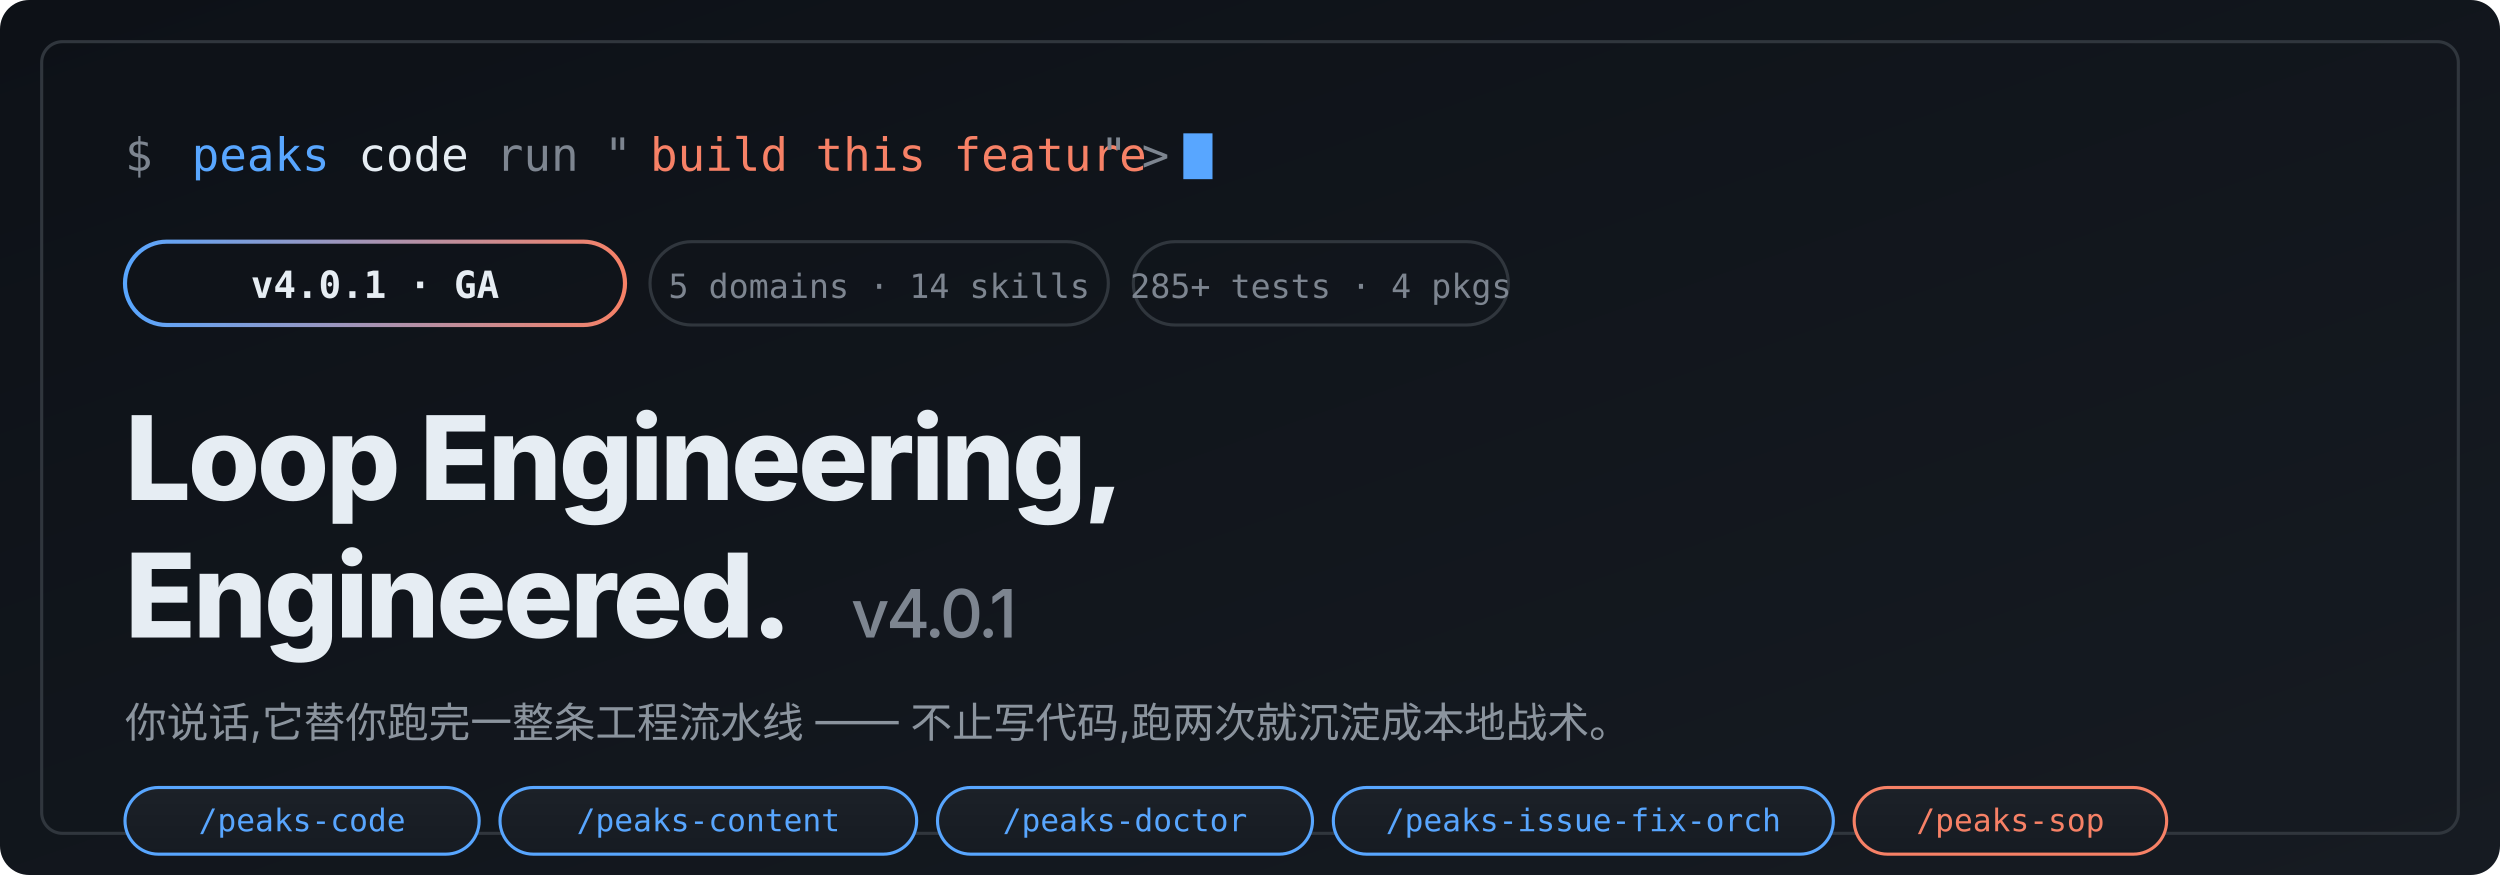
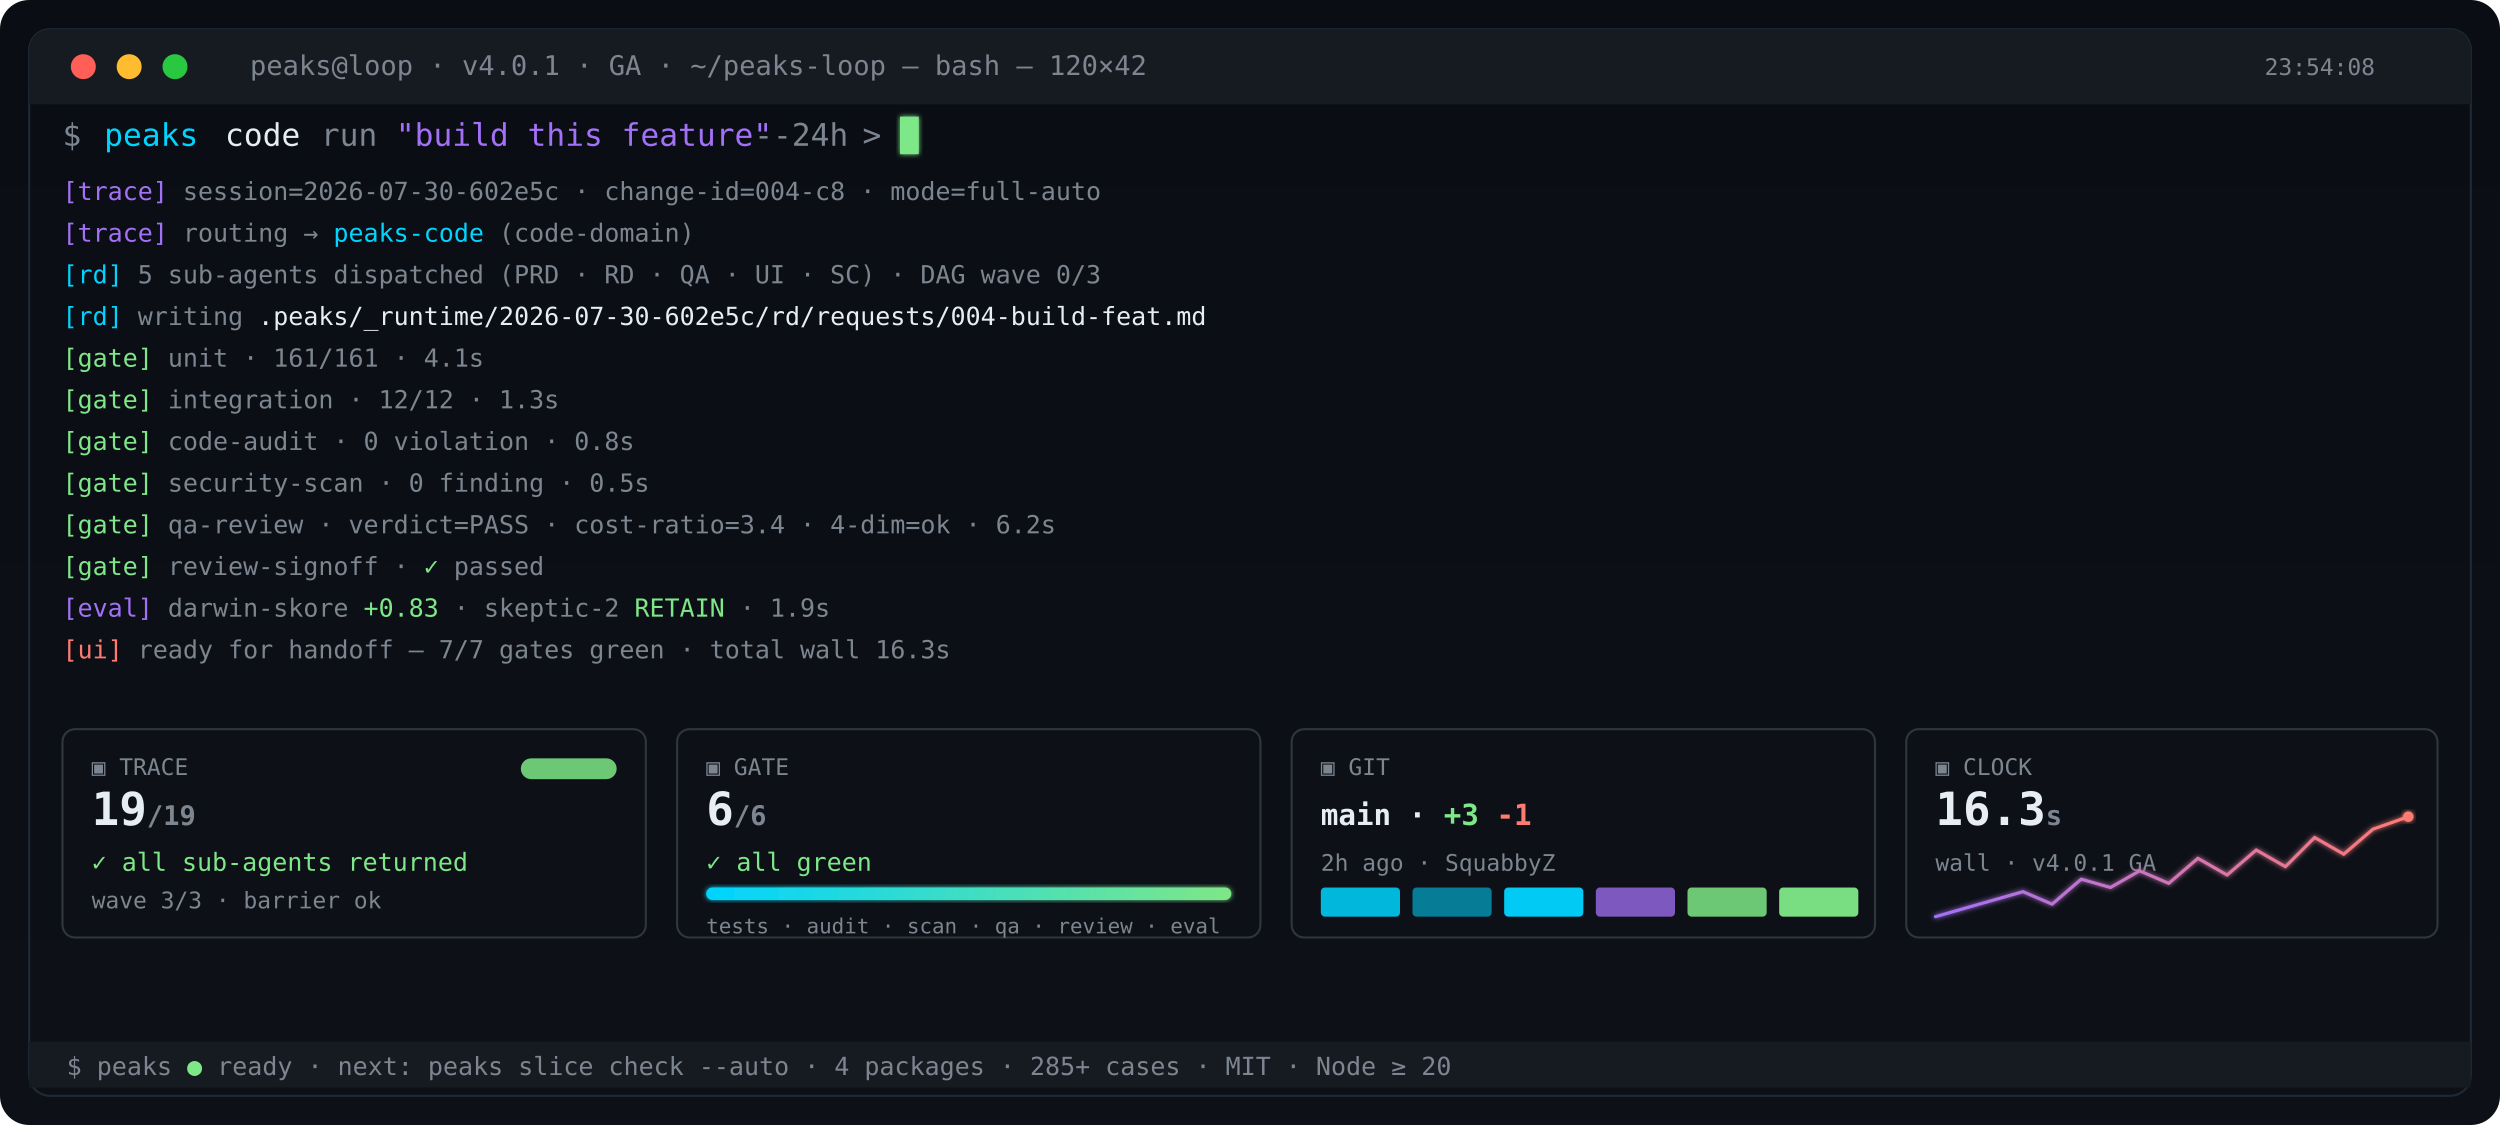
- <svg xmlns="http://www.w3.org/2000/svg" viewBox="0 0 1200 420" width="100%" role="img" aria-label="peaks-loop 4.0.1 — Loop Engineering, Engineered">
+ <svg xmlns="http://www.w3.org/2000/svg" viewBox="0 0 1200 540" width="100%" role="img" aria-label="peaks-loop v4.0.1 terminal session — live peaks-code run with 4-pane status HUD">
  <defs>
-     <linearGradient id="bg" x1="0" y1="0" x2="1" y2="1">
-       <stop offset="0" stop-color="#0d1117" />
-       <stop offset="1" stop-color="#161b22" />
+     <linearGradient id="bg" x1="0" y1="0" x2="0" y2="1">
+       <stop offset="0" stop-color="#0a0e14" />
+       <stop offset="1" stop-color="#0d1117" />
    </linearGradient>
-     <linearGradient id="accent" x1="0" y1="0" x2="1" y2="0">
-       <stop offset="0" stop-color="#58a6ff" />
-       <stop offset="1" stop-color="#f78166" />
+     <linearGradient id="cyan" x1="0" y1="0" x2="1" y2="0">
+       <stop offset="0" stop-color="#00d4ff" />
+       <stop offset="1" stop-color="#7ee787" />
    </linearGradient>
-     <linearGradient id="chip" x1="0" y1="0" x2="0" y2="1">
-       <stop offset="0" stop-color="#1c2128" />
-       <stop offset="1" stop-color="#161b22" />
+     <linearGradient id="purple" x1="0" y1="0" x2="1" y2="0">
+       <stop offset="0" stop-color="#a371f7" />
+       <stop offset="1" stop-color="#ff7b72" />
    </linearGradient>
+     <filter id="glow" x="-20%" y="-20%" width="140%" height="140%">
+       <feGaussianBlur stdDeviation="1.2" result="b" />
+       <feMerge>
+         <feMergeNode in="b" />
+         <feMergeNode in="SourceGraphic" />
+       </feMerge>
+     </filter>
  </defs>
-   <rect width="1200" height="420" fill="url(#bg)" rx="14" />
-   <rect x="20" y="20" width="1160" height="380" fill="none" stroke="#30363d" stroke-width="1.5" rx="10" />
-   <g font-family="ui-monospace, SFMono-Regular, Menlo, Consolas, monospace">
-     <text x="60" y="82" font-size="22" fill="#7d8590">$</text>
-     <text x="92" y="82" font-size="22" fill="#58a6ff">peaks</text>
-     <text x="172" y="82" font-size="22" fill="#e6edf3">code</text>
-     <text x="238" y="82" font-size="22" fill="#7d8590">run</text>
-     <text x="290" y="82" font-size="22" fill="#7d8590">"</text>
-     <text x="312" y="82" font-size="22" fill="#f78166">build this feature</text>
-     <text x="528" y="82" font-size="22" fill="#7d8590">"</text>
-     <text x="548" y="82" font-size="22" fill="#7d8590">&gt;</text>
-     <rect x="568" y="64" width="14" height="22" fill="#58a6ff">
-       <animate attributeName="opacity" values="1;0;1" dur="1.1s" repeatCount="indefinite" />
+   <rect width="1200" height="540" fill="url(#bg)" rx="14" />
+   <rect x="14" y="14" width="1172" height="512" fill="none" stroke="#1f2937" stroke-width="1" rx="10" />
+   <g transform="translate(0, 0)">
+     <rect x="14" y="14" width="1172" height="36" fill="#161b22" rx="10" />
+     <rect x="14" y="40" width="1172" height="10" fill="#161b22" />
+     <circle cx="40" cy="32" r="6" fill="#ff5f57" />
+     <circle cx="62" cy="32" r="6" fill="#febc2e" />
+     <circle cx="84" cy="32" r="6" fill="#28c840" />
+     <text x="120" y="36" font-family="ui-monospace, SFMono-Regular, Menlo, monospace" font-size="13" fill="#7d8590">peaks@loop · v4.0.1 · GA · ~/peaks-loop — bash — 120×42</text>
+     <text x="1140" y="36" font-family="ui-monospace, monospace" font-size="11" fill="#7d8590" text-anchor="end">23:54:08</text>
+   </g>
+   <g transform="translate(30, 70)" font-family="ui-monospace, SFMono-Regular, Menlo, Consolas, monospace">
+     <text x="0" y="0" font-size="15" fill="#7d8590">$</text>
+     <text x="20" y="0" font-size="15" fill="#00d4ff">peaks</text>
+     <text x="78" y="0" font-size="15" fill="#e6edf3">code</text>
+     <text x="124" y="0" font-size="15" fill="#7d8590">run</text>
+     <text x="160" y="0" font-size="15" fill="#a371f7">"build this feature"</text>
+     <text x="332" y="0" font-size="15" fill="#7d8590">--24h</text>
+     <text x="384" y="0" font-size="15" fill="#7d8590">&gt;</text>
+     <rect x="402" y="-14" width="9" height="18" fill="#7ee787" filter="url(#glow)">
+       <animate attributeName="opacity" values="1;0;1" dur="1.06s" repeatCount="indefinite" />
    </rect>
-   </g>
-   <g transform="translate(60, 116)">
-     <rect width="240" height="40" rx="20" fill="none" stroke="url(#accent)" stroke-width="2" />
-     <text x="120" y="27" text-anchor="middle" font-family="ui-monospace, monospace" font-size="18" fill="#e6edf3" font-weight="600">v4.0.1  ·  GA</text>
-   </g>
-   <g transform="translate(312, 116)">
-     <rect width="220" height="40" rx="20" fill="none" stroke="#30363d" stroke-width="1.5" />
-     <text x="110" y="27" text-anchor="middle" font-family="ui-monospace, monospace" font-size="16" fill="#7d8590">5 domains · 14 skills</text>
-   </g>
-   <g transform="translate(544, 116)">
-     <rect width="180" height="40" rx="20" fill="none" stroke="#30363d" stroke-width="1.5" />
-     <text x="90" y="27" text-anchor="middle" font-family="ui-monospace, monospace" font-size="16" fill="#7d8590">285+ tests · 4 pkgs</text>
-   </g>
-   <text x="60" y="240" font-family="system-ui, -apple-system, BlinkMacSystemFont, sans-serif" font-size="56" font-weight="800" fill="#e6edf3" letter-spacing="-1.5">Loop Engineering,</text>
-   <text x="60" y="306" font-family="system-ui, -apple-system, BlinkMacSystemFont, sans-serif" font-size="56" font-weight="800" letter-spacing="-1.5">
-     <tspan fill="#e6edf3">Engineered.</tspan>
-     <tspan fill="#7d8590" font-size="32" font-weight="500" dx="16">v4.0.1</tspan>
-   </text>
-   <text x="60" y="354" font-family="system-ui, -apple-system, BlinkMacSystemFont, sans-serif" font-size="20" fill="#8b949e">你说话,它替你跑完一整条工程流水线 —— 不止写代码,跑两次就沉淀成本地战术。</text>
-   <g font-family="ui-monospace, SFMono-Regular, monospace" font-size="15">
-     <g transform="translate(60, 378)">
-       <rect width="170" height="32" rx="16" fill="url(#chip)" stroke="#58a6ff" stroke-width="1.5" />
-       <text x="85" y="21" text-anchor="middle" fill="#58a6ff">/peaks-code</text>
+     <g font-size="12" fill="#7d8590">
+       <text x="0" y="26">
+         <tspan fill="#a371f7">[trace]</tspan> session=2026-07-30-602e5c · change-id=004-c8 · mode=full-auto</text>
+       <text x="0" y="46">
+         <tspan fill="#a371f7">[trace]</tspan> routing → <tspan fill="#00d4ff">peaks-code</tspan> (code-domain)</text>
+       <text x="0" y="66">
+         <tspan fill="#00d4ff">[rd]</tspan> 5 sub-agents dispatched (PRD · RD · QA · UI · SC) · DAG wave 0/3</text>
+       <text x="0" y="86">
+         <tspan fill="#00d4ff">[rd]</tspan> writing <tspan fill="#e6edf3">.peaks/_runtime/2026-07-30-602e5c/rd/requests/004-build-feat.md</tspan>
+       </text>
+       <text x="0" y="106">
+         <tspan fill="#7ee787">[gate]</tspan> unit · 161/161 · 4.1s</text>
+       <text x="0" y="126">
+         <tspan fill="#7ee787">[gate]</tspan> integration · 12/12 · 1.3s</text>
+       <text x="0" y="146">
+         <tspan fill="#7ee787">[gate]</tspan> code-audit · 0 violation · 0.8s</text>
+       <text x="0" y="166">
+         <tspan fill="#7ee787">[gate]</tspan> security-scan · 0 finding · 0.5s</text>
+       <text x="0" y="186">
+         <tspan fill="#7ee787">[gate]</tspan> qa-review · verdict=PASS · cost-ratio=3.4 · 4-dim=ok · 6.2s</text>
+       <text x="0" y="206">
+         <tspan fill="#7ee787">[gate]</tspan> review-signoff · <tspan fill="#7ee787">✓</tspan> passed</text>
+       <text x="0" y="226">
+         <tspan fill="#a371f7">[eval]</tspan> darwin-skore <tspan fill="#7ee787">+0.83</tspan> · skeptic-2 <tspan fill="#7ee787">RETAIN</tspan> · 1.9s</text>
+       <text x="0" y="246">
+         <tspan fill="#ff7b72">[ui]</tspan> ready for handoff — 7/7 gates green · total wall 16.3s</text>
    </g>
-     <g transform="translate(240, 378)">
-       <rect width="200" height="32" rx="16" fill="url(#chip)" stroke="#58a6ff" stroke-width="1.5" />
-       <text x="100" y="21" text-anchor="middle" fill="#58a6ff">/peaks-content</text>
-     </g>
-     <g transform="translate(450, 378)">
-       <rect width="180" height="32" rx="16" fill="url(#chip)" stroke="#58a6ff" stroke-width="1.5" />
-       <text x="90" y="21" text-anchor="middle" fill="#58a6ff">/peaks-doctor</text>
-     </g>
-     <g transform="translate(640, 378)">
-       <rect width="240" height="32" rx="16" fill="url(#chip)" stroke="#58a6ff" stroke-width="1.5" />
-       <text x="120" y="21" text-anchor="middle" fill="#58a6ff">/peaks-issue-fix-orch</text>
-     </g>
-     <g transform="translate(890, 378)">
-       <rect width="150" height="32" rx="16" fill="url(#chip)" stroke="#f78166" stroke-width="1.5" />
-       <text x="75" y="21" text-anchor="middle" fill="#f78166">/peaks-sop</text>
+     <g transform="translate(0, 280)">
+       <g>
+         <rect width="280" height="100" fill="#0d1117" stroke="#30363d" stroke-width="1" rx="6" />
+         <text x="14" y="22" font-size="11" fill="#7d8590">▣ TRACE</text>
+         <text x="14" y="46" font-size="22" font-weight="700" fill="#e6edf3">19<tspan font-size="13" fill="#7d8590">/19</tspan>
+         </text>
+         <text x="14" y="68" font-size="12" fill="#7ee787">✓ all sub-agents returned</text>
+         <text x="14" y="86" font-size="11" fill="#7d8590">wave 3/3 · barrier ok</text>
+         <rect x="220" y="14" width="46" height="10" rx="5" fill="#7ee787" opacity="0.85" />
+       </g>
+       <g transform="translate(295, 0)">
+         <rect width="280" height="100" fill="#0d1117" stroke="#30363d" stroke-width="1" rx="6" />
+         <text x="14" y="22" font-size="11" fill="#7d8590">▣ GATE</text>
+         <text x="14" y="46" font-size="22" font-weight="700" fill="#e6edf3">6<tspan font-size="13" fill="#7d8590">/6</tspan>
+         </text>
+         <text x="14" y="68" font-size="12" fill="#7ee787">✓ all green</text>
+         <g transform="translate(14, 76)">
+           <rect width="252" height="6" rx="3" fill="#1f2937" />
+           <rect width="252" height="6" rx="3" fill="url(#cyan)" filter="url(#glow)" />
+         </g>
+         <text x="14" y="98" font-size="10" fill="#7d8590">tests · audit · scan · qa · review · eval</text>
+       </g>
+       <g transform="translate(590, 0)">
+         <rect width="280" height="100" fill="#0d1117" stroke="#30363d" stroke-width="1" rx="6" />
+         <text x="14" y="22" font-size="11" fill="#7d8590">▣ GIT</text>
+         <text x="14" y="46" font-size="14" font-weight="700" fill="#e6edf3">main · <tspan fill="#7ee787">+3</tspan>
+           <tspan fill="#ff7b72">-1</tspan>
+         </text>
+         <text x="14" y="68" font-size="11" fill="#7d8590">2h ago · SquabbyZ</text>
+         <g transform="translate(14, 76)">
+           <rect x="0" y="0" width="38" height="14" rx="2" fill="#00d4ff" opacity="0.85" />
+           <rect x="44" y="0" width="38" height="14" rx="2" fill="#00d4ff" opacity="0.55" />
+           <rect x="88" y="0" width="38" height="14" rx="2" fill="#00d4ff" opacity="0.95" />
+           <rect x="132" y="0" width="38" height="14" rx="2" fill="#a371f7" opacity="0.75" />
+           <rect x="176" y="0" width="38" height="14" rx="2" fill="#7ee787" opacity="0.85" />
+           <rect x="220" y="0" width="38" height="14" rx="2" fill="#7ee787" opacity="0.95" />
+         </g>
+       </g>
+       <g transform="translate(885, 0)">
+         <rect width="255" height="100" fill="#0d1117" stroke="#30363d" stroke-width="1" rx="6" />
+         <text x="14" y="22" font-size="11" fill="#7d8590">▣ CLOCK</text>
+         <text x="14" y="46" font-size="22" font-weight="700" fill="#e6edf3">16.3<tspan font-size="13" fill="#7d8590">s</tspan>
+         </text>
+         <text x="14" y="68" font-size="11" fill="#7d8590">wall · v4.0.1 GA</text>
+         <polyline points="14,90 28,86 42,82 56,78 70,84 84,72 98,76 112,68 126,74 140,62 154,70 168,58 182,66 196,52 210,60 224,48 241,42" fill="none" stroke="url(#purple)" stroke-width="1.5" stroke-linecap="round" filter="url(#glow)" />
+         <circle cx="241" cy="42" r="2.5" fill="#ff7b72" filter="url(#glow)" />
+       </g>
    </g>
  </g>
+   <g transform="translate(0, 502)" font-family="ui-monospace, SFMono-Regular, monospace" font-size="12">
+     <rect x="14" y="-2" width="1172" height="22" fill="#161b22" rx="0" />
+     <text x="32" y="14" fill="#7d8590">$ peaks <tspan fill="#7ee787">●</tspan> ready · next: peaks slice check --auto · 4 packages · 285+ cases · MIT · Node ≥ 20</text>
+   </g>
</svg>
